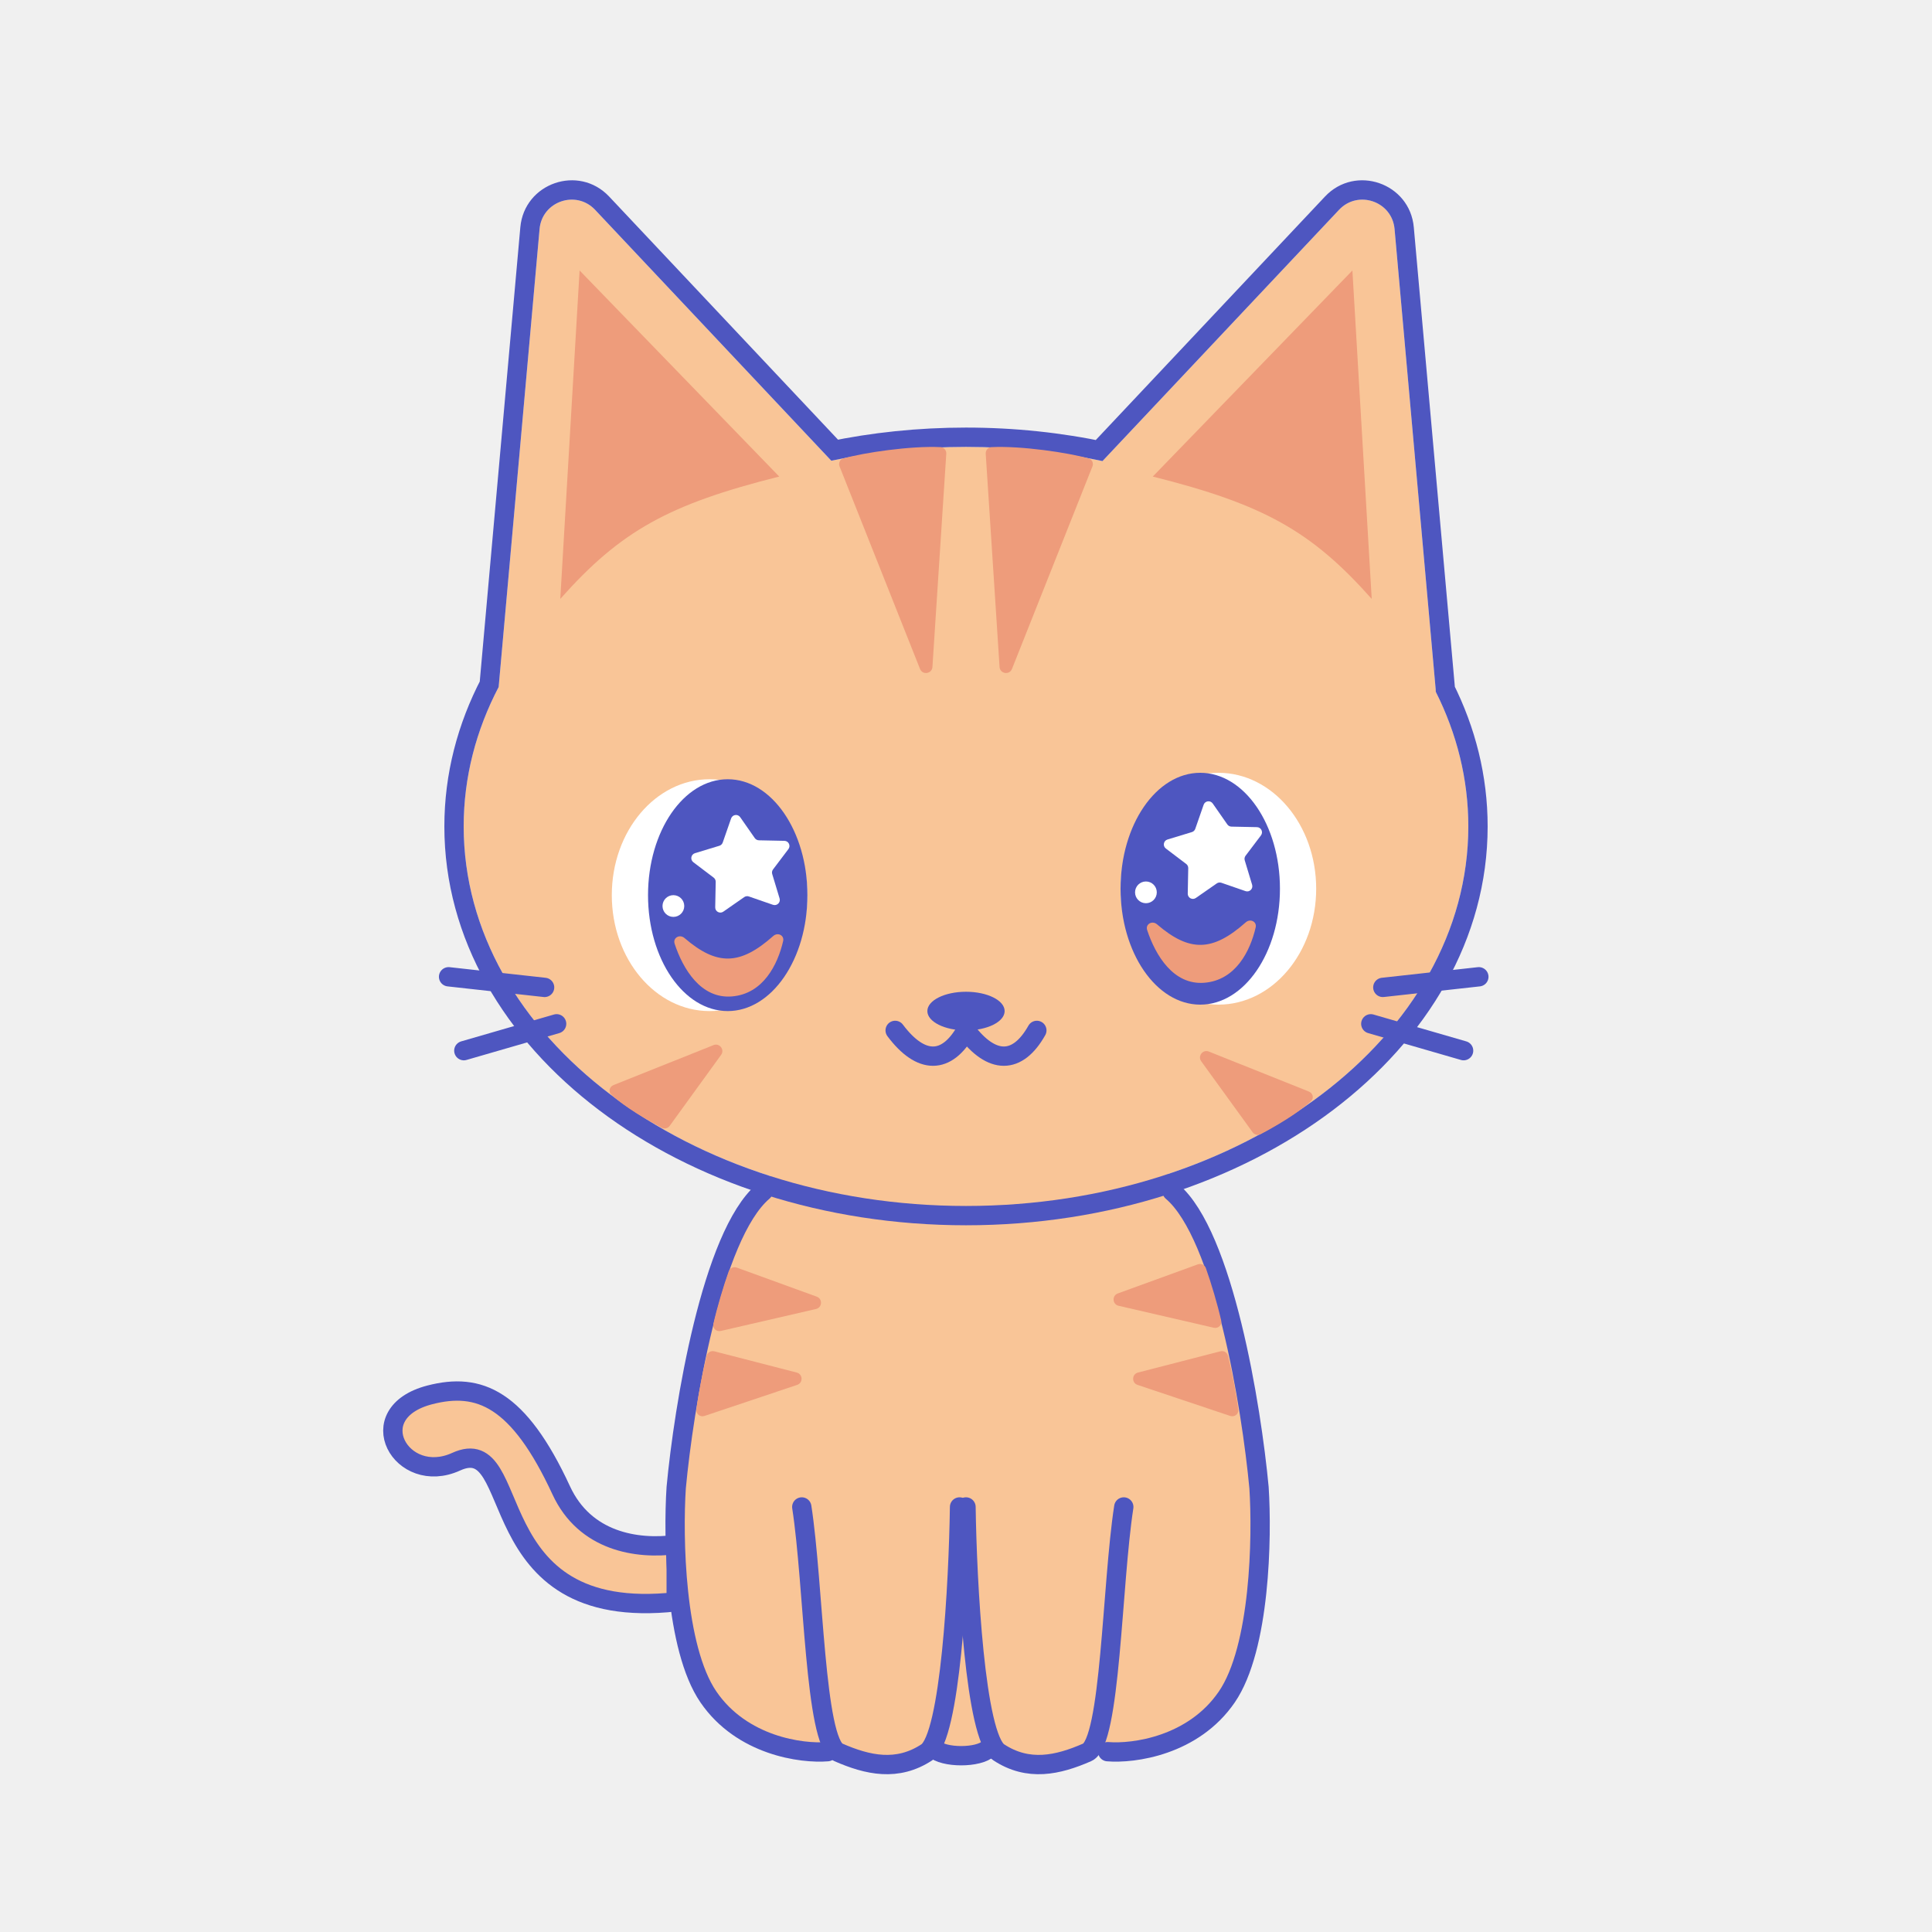
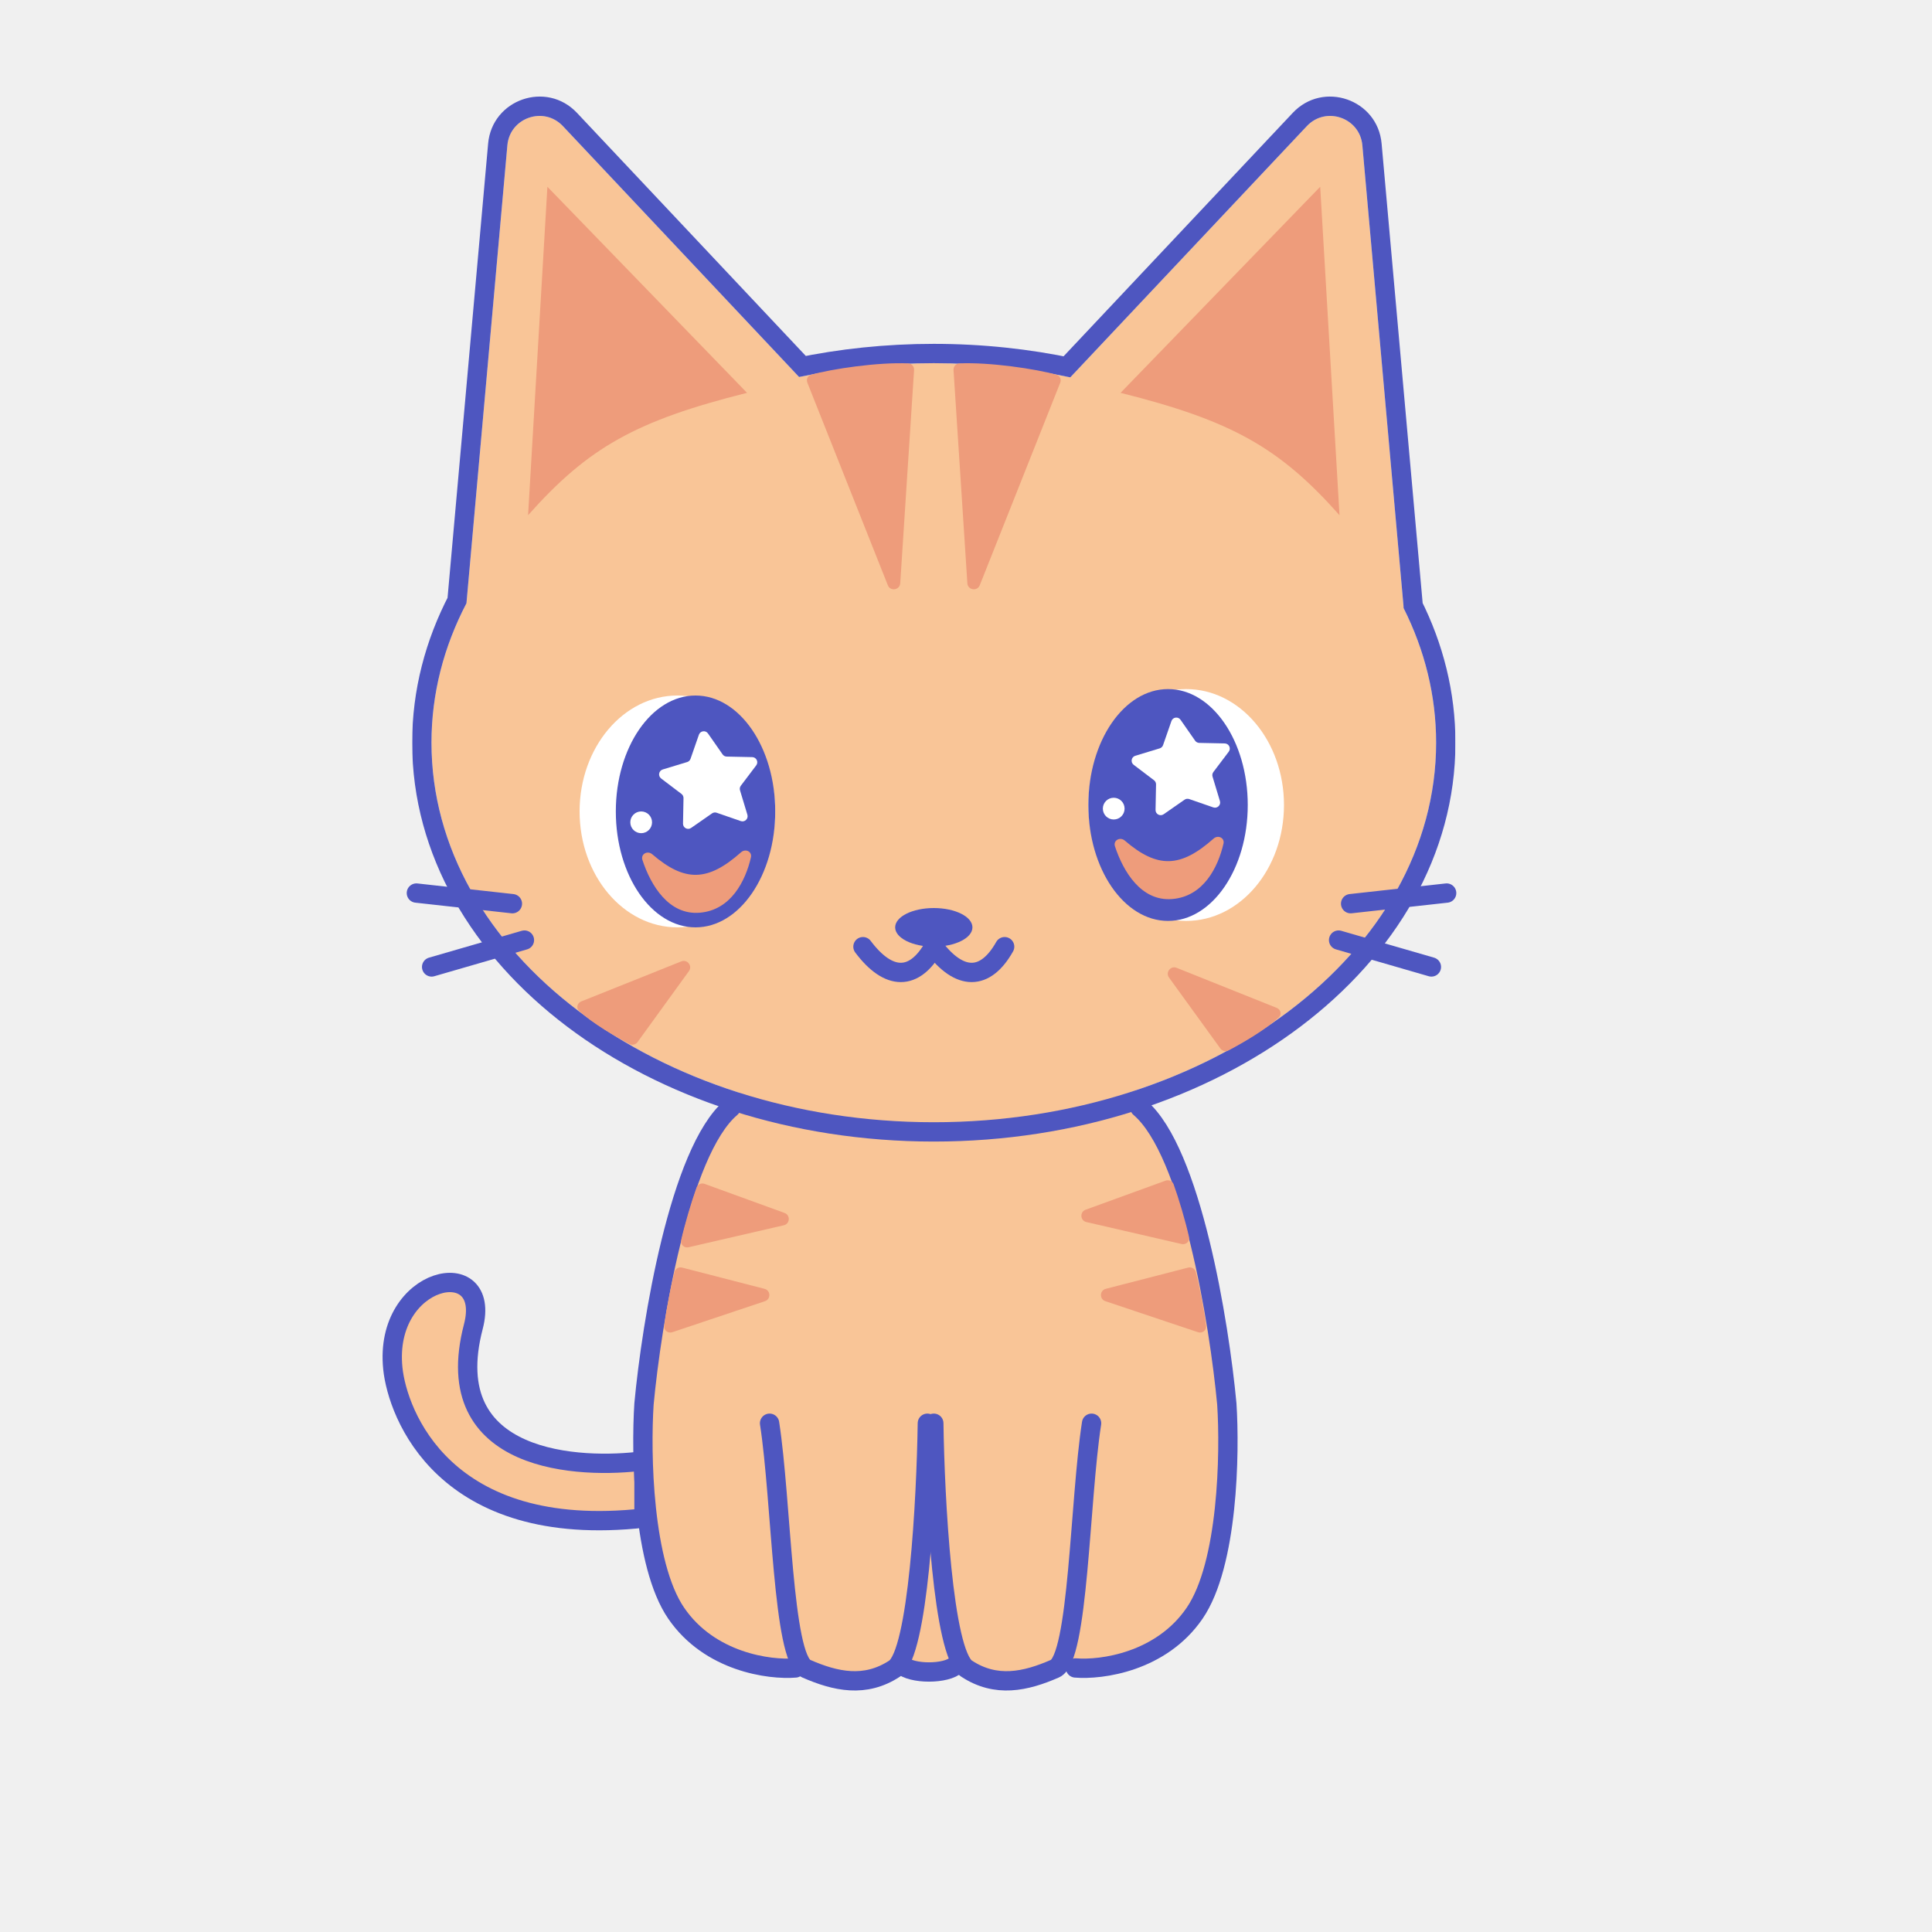
<svg xmlns="http://www.w3.org/2000/svg" width="300" height="300" viewBox="0 0 300 300" fill="none">
-   <path d="M87.149 231.423C90.824 239.369 98.879 240.649 105 239.826V248.723C73.888 252.183 81.671 222.031 70.827 226.974C62.317 230.853 55.838 219.414 66.747 216.594C74.398 214.617 80.518 217.089 87.149 231.423Z" fill="#F9C597" stroke="#4E56C0" stroke-width="3" stroke-linecap="round" />
-   <path d="M104.5 239.5C103.3 215.9 113.667 193.333 119 185L181.5 183C185 187.167 192.7 203.3 195.5 234.5C198.3 265.7 179.333 272.5 169.5 272C163 276 158 273.5 154.5 272C151.7 270.8 149.667 246.5 149 234.5C148.833 245.833 147.8 269.2 145 272C142.2 274.8 132.833 273.167 128.5 272C120.5 271.5 106 269 104.5 239.5Z" fill="#F9C597" />
-   <path d="M180.131 180H121.131C121.131 180 93.115 227.923 110.131 249.5C133 278.5 167.5 281 190.631 249.5C206.877 227.375 180.131 180 180.131 180Z" fill="#F9C597" />
-   <path d="M124.5 234C126.365 246.032 126.512 270.497 130.175 272.102C134.754 274.107 139.333 275.11 143.912 272.102C147.575 269.695 148.83 245.698 149 234" stroke="#4E56C0" stroke-width="3" stroke-linecap="round" />
-   <path d="M174.5 234C172.635 246.032 172.488 270.497 168.825 272.102C164.246 274.107 159.667 275.11 155.088 272.102C151.425 269.695 150.17 245.698 150 234" stroke="#4E56C0" stroke-width="3" stroke-linecap="round" />
-   <path d="M128.5 272C124.5 272.333 115.2 271.1 110 263.5C104.8 255.9 104.5 238.667 105 231C106.167 218.5 110.5 191.8 118.5 185" stroke="#4E56C0" stroke-width="3" stroke-linecap="round" />
-   <path d="M172 272C176 272.333 185.3 271.1 190.5 263.5C195.7 255.9 196 238.667 195.5 231C194.333 218.5 190 191.8 182 185" stroke="#4E56C0" stroke-width="3" stroke-linecap="round" />
-   <path d="M145 271.5C146.5 273 152 273 153.5 271.5" stroke="#4E56C0" stroke-width="3" stroke-linecap="round" />
-   <mask id="path-9-outside-1_2313_84" maskUnits="userSpaceOnUse" x="69" y="27" width="162" height="164" fill="black">
-     <rect fill="white" x="69" y="27" width="162" height="164" />
-     <path fill-rule="evenodd" clip-rule="evenodd" d="M207.926 32.579C210.883 29.438 216.163 31.265 216.547 35.562L222.93 107.016C222.942 107.151 222.947 107.286 222.948 107.419C226.213 113.917 228 120.964 228 128.327C228 160.875 193.078 187.261 150 187.261C106.922 187.261 72 160.875 72 128.327C72 120.683 73.925 113.379 77.431 106.677L83.784 35.562C84.168 31.265 89.448 29.438 92.405 32.579L129.081 71.537C135.738 70.14 142.754 69.394 150 69.394C157.346 69.394 164.455 70.161 171.194 71.596L207.926 32.579Z" />
+   <path d="M61 212.5C59.5 198 76.5 194.5 73.5 206C67.925 227.372 90.262 228.136 100 226.826V235.723C68.888 239.183 61.723 219.488 61 212.5Z" fill="#F9C597" stroke="#4E56C0" stroke-width="3" stroke-linecap="round" />
+   <path d="M99.5 226.5C98.3 202.9 108.667 180.333 114 172L176.5 170C180 174.167 187.7 190.3 190.5 221.5C193.3 252.7 174.333 259.5 164.5 259C158 263 153 260.5 149.5 259C146.7 257.8 144.667 233.5 144 221.5C143.833 232.833 142.8 256.2 140 259C137.2 261.8 127.833 260.167 123.5 259C115.5 258.5 101 256 99.5 226.5Z" fill="#F9C597" />
+   <path d="M175.131 167H116.131C116.131 167 88.115 214.923 105.131 236.5C128 265.5 162.5 268 185.631 236.5C201.877 214.375 175.131 167 175.131 167Z" fill="#F9C597" />
+   <path d="M119.5 221C121.365 233.032 121.512 257.497 125.175 259.102C129.754 261.107 134.333 262.11 138.912 259.102C142.575 256.695 143.83 232.698 144 221" stroke="#4E56C0" stroke-width="3" stroke-linecap="round" />
+   <path d="M169.5 221C167.635 233.032 167.488 257.497 163.825 259.102C159.246 261.107 154.667 262.11 150.088 259.102C146.425 256.695 145.17 232.698 145 221" stroke="#4E56C0" stroke-width="3" stroke-linecap="round" />
+   <path d="M123.5 259C119.5 259.333 110.2 258.1 105 250.5C99.8 242.9 99.5 225.667 100 218C101.167 205.5 105.5 178.8 113.5 172" stroke="#4E56C0" stroke-width="3" stroke-linecap="round" />
+   <path d="M167 259C171 259.333 180.3 258.1 185.5 250.5C190.7 242.9 191 225.667 190.5 218C189.333 205.5 185 178.8 177 172" stroke="#4E56C0" stroke-width="3" stroke-linecap="round" />
+   <path d="M140 258.5C141.5 260 147 260 148.5 258.5" stroke="#4E56C0" stroke-width="3" stroke-linecap="round" />
+   <mask id="path-9-outside-1_2471_287" maskUnits="userSpaceOnUse" x="64" y="14" width="162" height="164" fill="black">
+     <rect fill="white" x="64" y="14" width="162" height="164" />
+     <path fill-rule="evenodd" clip-rule="evenodd" d="M202.926 19.58C205.883 16.439 211.163 18.265 211.547 22.562L217.93 94.015C217.942 94.151 217.947 94.286 217.948 94.419C221.212 100.917 223 107.964 223 115.327C223 147.875 188.078 174.26 145 174.26C101.922 174.26 67 147.875 67 115.327C67 107.683 68.925 100.378 72.431 93.676L78.784 22.562C79.168 18.265 84.448 16.439 87.405 19.58L124.081 58.538C130.738 57.141 137.754 56.394 145 56.394C152.346 56.394 159.455 57.162 166.194 58.596L202.926 19.58Z" />
  </mask>
-   <path fill-rule="evenodd" clip-rule="evenodd" d="M207.926 32.579C210.883 29.438 216.163 31.265 216.547 35.562L222.93 107.016C222.942 107.151 222.947 107.286 222.948 107.419C226.213 113.917 228 120.964 228 128.327C228 160.875 193.078 187.261 150 187.261C106.922 187.261 72 160.875 72 128.327C72 120.683 73.925 113.379 77.431 106.677L83.784 35.562C84.168 31.265 89.448 29.438 92.405 32.579L129.081 71.537C135.738 70.14 142.754 69.394 150 69.394C157.346 69.394 164.455 70.161 171.194 71.596L207.926 32.579Z" fill="#F9C597" />
-   <path d="M207.926 32.579L210.11 34.636V34.636L207.926 32.579ZM216.547 35.562L219.535 35.295L219.535 35.294L216.547 35.562ZM222.93 107.016L225.918 106.749V106.749L222.93 107.016ZM222.948 107.419L219.948 107.453L219.956 108.146L220.267 108.766L222.948 107.419ZM228 128.327L231 128.327V128.327H228ZM72 128.327H69V128.327L72 128.327ZM77.431 106.677L80.089 108.067L80.366 107.538L80.419 106.944L77.431 106.677ZM83.784 35.562L80.796 35.294L80.796 35.295L83.784 35.562ZM92.405 32.579L94.59 30.523L94.59 30.523L92.405 32.579ZM129.081 71.537L126.897 73.594L128.05 74.819L129.697 74.473L129.081 71.537ZM171.194 71.596L170.57 74.53L172.221 74.882L173.379 73.652L171.194 71.596ZM207.926 32.579L210.11 34.636C211.293 33.379 213.405 34.11 213.559 35.829L216.547 35.562L219.535 35.294C218.92 28.42 210.473 25.497 205.741 30.523L207.926 32.579ZM216.547 35.562L213.559 35.828L219.942 107.283L222.93 107.016L225.918 106.749L219.535 35.295L216.547 35.562ZM222.93 107.016L219.942 107.283C219.945 107.317 219.947 107.369 219.948 107.453L222.948 107.419L225.948 107.385C225.946 107.203 225.939 106.986 225.918 106.749L222.93 107.016ZM222.948 107.419L220.267 108.766C223.335 114.872 225 121.461 225 128.327H228H231C231 120.468 229.09 112.961 225.629 106.072L222.948 107.419ZM228 128.327L225 128.327C225 143.455 216.892 157.371 203.346 167.606C189.798 177.842 170.948 184.261 150 184.261V187.261V190.261C172.131 190.261 192.28 183.487 206.963 172.393C221.647 161.298 231 145.748 231 128.327L228 128.327ZM150 187.261V184.261C129.052 184.261 110.202 177.842 96.654 167.606C83.108 157.371 75 143.455 75 128.327L72 128.327L69 128.327C69 145.748 78.353 161.298 93.037 172.393C107.72 183.487 127.869 190.261 150 190.261V187.261ZM72 128.327H75C75 121.199 76.793 114.369 80.089 108.067L77.431 106.677L74.772 105.286C71.058 112.389 69 120.167 69 128.327H72ZM77.431 106.677L80.419 106.944L86.772 35.828L83.784 35.562L80.796 35.295L74.443 106.41L77.431 106.677ZM83.784 35.562L86.772 35.829C86.926 34.11 89.038 33.379 90.221 34.636L92.405 32.579L94.59 30.523C89.858 25.497 81.411 28.42 80.796 35.294L83.784 35.562ZM92.405 32.579L90.221 34.636L126.897 73.594L129.081 71.537L131.265 69.481L94.59 30.523L92.405 32.579ZM129.081 71.537L129.697 74.473C136.151 73.119 142.96 72.394 150 72.394V69.394V66.394C142.548 66.394 135.326 67.161 128.465 68.601L129.081 71.537ZM150 69.394V72.394C157.138 72.394 164.037 73.14 170.57 74.53L171.194 71.596L171.819 68.661C164.873 67.183 157.555 66.394 150 66.394V69.394ZM171.194 71.596L173.379 73.652L210.11 34.636L207.926 32.579L205.741 30.523L169.01 69.539L171.194 71.596Z" fill="#4E56C0" mask="url(#path-9-outside-1_2313_84)" />
-   <ellipse cx="110.188" cy="139" rx="15.188" ry="18" fill="white" />
-   <ellipse cx="113" cy="139" rx="12.375" ry="18" fill="#4E56C0" />
-   <path d="M113.526 127.087C113.74 126.47 114.564 126.356 114.937 126.892L117.203 130.14C117.35 130.35 117.587 130.477 117.843 130.482L121.803 130.564C122.456 130.577 122.819 131.325 122.425 131.846L120.036 135.005C119.881 135.209 119.834 135.474 119.908 135.719L121.054 139.51C121.243 140.135 120.644 140.711 120.027 140.498L116.284 139.202C116.043 139.118 115.776 139.155 115.566 139.301L112.314 141.563C111.778 141.936 111.045 141.544 111.058 140.891L111.134 136.931C111.139 136.675 111.021 136.433 110.817 136.278L107.661 133.885C107.141 133.49 107.287 132.672 107.912 132.482L111.702 131.331C111.946 131.256 112.141 131.069 112.225 130.828L113.526 127.087Z" fill="white" />
-   <path d="M113.643 154.727C108.832 155.116 106.053 150.477 104.756 146.541C104.452 145.616 105.547 145.019 106.286 145.654C111.356 150.01 114.933 149.903 120.072 145.34C120.763 144.727 121.814 145.231 121.606 146.131C120.766 149.774 118.511 154.334 113.643 154.727Z" fill="#EE9C7B" />
-   <circle cx="104.562" cy="140.688" r="1.688" fill="white" />
-   <ellipse cx="189.188" cy="138" rx="15.188" ry="18" fill="white" />
-   <ellipse cx="186.375" cy="138" rx="12.375" ry="18" fill="#4E56C0" />
-   <path d="M186.901 124.962C187.115 124.345 187.939 124.231 188.312 124.767L190.578 128.015C190.725 128.225 190.962 128.352 191.218 128.357L195.178 128.439C195.831 128.452 196.194 129.2 195.8 129.721L193.411 132.88C193.256 133.084 193.209 133.349 193.283 133.594L194.429 137.385C194.618 138.01 194.019 138.586 193.402 138.373L189.659 137.077C189.418 136.993 189.151 137.03 188.941 137.176L185.689 139.438C185.153 139.811 184.42 139.419 184.433 138.766L184.509 134.806C184.514 134.55 184.396 134.308 184.192 134.153L181.036 131.76C180.516 131.365 180.662 130.547 181.287 130.357L185.077 129.206C185.321 129.131 185.516 128.944 185.6 128.703L186.901 124.962Z" fill="white" />
-   <path d="M187.018 152.602C182.207 152.991 179.428 148.352 178.131 144.416C177.827 143.491 178.922 142.894 179.661 143.529C184.731 147.885 188.308 147.778 193.447 143.215C194.138 142.602 195.189 143.106 194.981 144.006C194.141 147.649 191.886 152.209 187.018 152.602Z" fill="#EE9C7B" />
-   <circle cx="177.938" cy="138.563" r="1.688" fill="white" />
-   <ellipse cx="150" cy="157" rx="6" ry="3" fill="#4E56C0" />
-   <path d="M139 160C143 165.333 147 165.333 150 160" stroke="#4E56C0" stroke-width="3" stroke-linecap="round" />
-   <path d="M150 160C154 165.333 158 165.333 161 160" stroke="#4E56C0" stroke-width="3" stroke-linecap="round" />
-   <line x1="69.656" y1="151.674" x2="84.565" y2="153.323" stroke="#4E56C0" stroke-width="3" stroke-linecap="round" />
-   <line x1="72.024" y1="163.147" x2="86.432" y2="158.976" stroke="#4E56C0" stroke-width="3" stroke-linecap="round" />
-   <line x1="1.5" y1="-1.5" x2="16.5" y2="-1.5" transform="matrix(-0.993942 0.109908 0.109908 0.993942 231.29 153)" stroke="#4E56C0" stroke-width="3" stroke-linecap="round" />
-   <line x1="1.5" y1="-1.5" x2="16.5" y2="-1.5" transform="matrix(-0.960565 -0.278055 -0.278055 0.960565 228.29 165.005)" stroke="#4E56C0" stroke-width="3" stroke-linecap="round" />
-   <path d="M87 93L90 42L121 74C103.837 78.303 96.369 82.444 87 93Z" fill="#EE9C7B" />
-   <path d="M213 93L210 42L179 74C196.163 78.303 203.631 82.444 213 93Z" fill="#EE9C7B" />
-   <path d="M146.037 69.43C141.416 69.208 134.118 70.286 130.945 71.189C130.414 71.339 130.165 71.915 130.368 72.427L142.861 103.873C143.254 104.864 144.719 104.633 144.788 103.569L146.937 70.464C146.972 69.926 146.575 69.456 146.037 69.43Z" fill="#EE9C7B" />
-   <path d="M153.963 69.43C158.584 69.207 165.882 70.286 169.055 71.188C169.586 71.339 169.835 71.914 169.632 72.427L157.139 103.872C156.746 104.863 155.281 104.632 155.212 103.568L153.063 70.463C153.028 69.925 153.425 69.456 153.963 69.43Z" fill="#EE9C7B" />
-   <path d="M102.747 175.114C100.705 174.043 97.052 171.958 94.925 169.979C94.433 169.522 94.629 168.749 95.251 168.499L110.793 162.283C111.723 161.911 112.562 162.986 111.974 163.798L103.998 174.812C103.711 175.209 103.18 175.341 102.747 175.114Z" fill="#EE9C7B" />
-   <path d="M195.753 176.114C197.795 175.043 201.448 172.958 203.575 170.979C204.067 170.522 203.872 169.749 203.248 169.499L187.707 163.283C186.777 162.911 185.938 163.986 186.526 164.798L194.502 175.812C194.789 176.209 195.32 176.341 195.753 176.114Z" fill="#EE9C7B" />
-   <path d="M113.158 197.404C112.347 199.653 111.298 203.199 110.772 205.569C110.62 206.255 111.237 206.83 111.921 206.672L126.708 203.26C127.679 203.036 127.761 201.686 126.825 201.345L114.41 196.831C113.903 196.647 113.341 196.897 113.158 197.404Z" fill="#EE9C7B" />
-   <path d="M109.733 210.522C109.142 212.839 108.439 216.469 108.144 218.879C108.059 219.576 108.728 220.089 109.394 219.866L123.784 215.045C124.728 214.729 124.68 213.377 123.716 213.129L110.924 209.831C110.401 209.696 109.866 209.999 109.733 210.522Z" fill="#EE9C7B" />
-   <path d="M190.688 210.522C191.279 212.839 191.981 216.469 192.276 218.879C192.362 219.576 191.693 220.089 191.026 219.866L176.637 215.045C175.692 214.729 175.74 213.377 176.705 213.129L189.496 209.831C190.019 209.696 190.554 209.999 190.688 210.522Z" fill="#EE9C7B" />
-   <path d="M187.242 196.904C188.053 199.153 189.102 202.699 189.628 205.069C189.78 205.755 189.163 206.33 188.479 206.172L173.692 202.76C172.722 202.536 172.639 201.186 173.575 200.845L185.99 196.331C186.497 196.147 187.059 196.397 187.242 196.904Z" fill="#EE9C7B" />
+   <path fill-rule="evenodd" clip-rule="evenodd" d="M202.926 19.58C205.883 16.439 211.163 18.265 211.547 22.562L217.93 94.015C217.942 94.151 217.947 94.286 217.948 94.419C221.212 100.917 223 107.964 223 115.327C223 147.875 188.078 174.26 145 174.26C101.922 174.26 67 147.875 67 115.327C67 107.683 68.925 100.378 72.431 93.676L78.784 22.562C79.168 18.265 84.448 16.439 87.405 19.58L124.081 58.538C130.738 57.141 137.754 56.394 145 56.394C152.346 56.394 159.455 57.162 166.194 58.596L202.926 19.58Z" fill="#F9C597" />
+   <path d="M202.926 19.58L205.11 21.636V21.636L202.926 19.58ZM211.547 22.562L214.535 22.295V22.295L211.547 22.562ZM217.93 94.015L214.942 94.282V94.282L217.93 94.015ZM217.948 94.419L214.948 94.453L214.956 95.147L215.267 95.766L217.948 94.419ZM223 115.327H226V115.327L223 115.327ZM67 115.327L64 115.327V115.327H67ZM72.431 93.676L75.089 95.067L75.366 94.538L75.419 93.943L72.431 93.676ZM78.784 22.562L81.772 22.829L81.772 22.829L78.784 22.562ZM87.405 19.58L89.59 17.523L89.59 17.523L87.405 19.58ZM124.081 58.538L121.897 60.594L123.05 61.819L124.697 61.474L124.081 58.538ZM166.194 58.596L165.57 61.531L167.221 61.882L168.379 60.653L166.194 58.596ZM202.926 19.58L205.11 21.636C206.293 20.38 208.405 21.11 208.559 22.829L211.547 22.562L214.535 22.295C213.921 15.42 205.472 12.498 200.741 17.523L202.926 19.58ZM211.547 22.562L208.559 22.829L214.942 94.282L217.93 94.015L220.918 93.748L214.535 22.295L211.547 22.562ZM217.93 94.015L214.942 94.282C214.945 94.316 214.947 94.369 214.948 94.453L217.948 94.419L220.948 94.386C220.946 94.204 220.939 93.986 220.918 93.748L217.93 94.015ZM217.948 94.419L215.267 95.766C218.335 101.873 220 108.461 220 115.327L223 115.327L226 115.327C226 107.467 224.09 99.962 220.629 93.073L217.948 94.419ZM223 115.327H220C220 130.454 211.892 144.371 198.346 154.605C184.798 164.841 165.948 171.26 145 171.26V174.26V177.26C167.131 177.26 187.28 170.486 201.963 159.393C216.647 148.298 226 132.747 226 115.327H223ZM145 174.26V171.26C124.052 171.26 105.202 164.841 91.654 154.605C78.108 144.371 70 130.454 70 115.327H67H64C64 132.747 73.353 148.298 88.037 159.393C102.72 170.486 122.869 177.26 145 177.26V174.26ZM67 115.327L70 115.327C70 108.199 71.793 101.369 75.089 95.067L72.431 93.676L69.772 92.286C66.058 99.388 64 107.167 64 115.327L67 115.327ZM72.431 93.676L75.419 93.943L81.772 22.829L78.784 22.562L75.796 22.295L69.443 93.409L72.431 93.676ZM78.784 22.562L81.772 22.829C81.926 21.11 84.038 20.38 85.221 21.636L87.405 19.58L89.59 17.523C84.859 12.498 76.41 15.42 75.796 22.295L78.784 22.562ZM87.405 19.58L85.221 21.636L121.897 60.594L124.081 58.538L126.265 56.481L89.59 17.523L87.405 19.58ZM124.081 58.538L124.697 61.474C131.151 60.12 137.959 59.394 145 59.394V56.394V53.394C137.548 53.394 130.326 54.162 123.465 55.602L124.081 58.538ZM145 56.394V59.394C152.138 59.394 159.037 60.14 165.57 61.531L166.194 58.596L166.819 55.662C159.873 54.184 152.555 53.394 145 53.394V56.394ZM166.194 58.596L168.379 60.653L205.11 21.636L202.926 19.58L200.741 17.523L164.01 56.54L166.194 58.596Z" fill="#4E56C0" mask="url(#path-9-outside-1_2471_287)" />
+   <ellipse cx="105.188" cy="126" rx="15.188" ry="18" fill="white" />
+   <ellipse cx="108" cy="126" rx="12.375" ry="18" fill="#4E56C0" />
+   <path d="M108.526 114.087C108.74 113.47 109.564 113.356 109.937 113.892L112.203 117.14C112.35 117.35 112.587 117.477 112.843 117.482L116.803 117.564C117.456 117.577 117.819 118.325 117.425 118.846L115.036 122.005C114.881 122.209 114.834 122.474 114.908 122.719L116.054 126.51C116.243 127.135 115.644 127.711 115.027 127.498L111.284 126.202C111.043 126.118 110.776 126.155 110.566 126.301L107.314 128.563C106.778 128.936 106.045 128.544 106.058 127.891L106.134 123.931C106.139 123.675 106.021 123.433 105.817 123.278L102.661 120.885C102.141 120.49 102.287 119.672 102.912 119.482L106.702 118.331C106.946 118.256 107.141 118.069 107.225 117.828L108.526 114.087Z" fill="white" />
+   <path d="M108.643 141.727C103.832 142.116 101.053 137.477 99.757 133.541C99.452 132.616 100.547 132.019 101.286 132.654C106.356 137.01 109.933 136.903 115.072 132.34C115.763 131.727 116.814 132.231 116.606 133.131C115.766 136.774 113.511 141.333 108.643 141.727Z" fill="#EE9C7B" />
+   <circle cx="99.562" cy="127.688" r="1.688" fill="white" />
+   <ellipse cx="184.188" cy="125" rx="15.188" ry="18" fill="white" />
+   <ellipse cx="181.375" cy="125" rx="12.375" ry="18" fill="#4E56C0" />
+   <path d="M181.901 111.962C182.115 111.345 182.939 111.231 183.312 111.767L185.578 115.015C185.725 115.225 185.962 115.352 186.218 115.357L190.178 115.439C190.831 115.452 191.194 116.2 190.8 116.721L188.411 119.88C188.256 120.084 188.209 120.349 188.283 120.594L189.429 124.385C189.618 125.01 189.019 125.586 188.402 125.373L184.659 124.077C184.418 123.993 184.151 124.03 183.941 124.176L180.689 126.438C180.153 126.811 179.42 126.419 179.433 125.766L179.509 121.806C179.514 121.55 179.396 121.308 179.192 121.153L176.036 118.76C175.516 118.365 175.662 117.547 176.287 117.357L180.077 116.206C180.321 116.131 180.516 115.944 180.6 115.703L181.901 111.962Z" fill="white" />
+   <path d="M182.018 139.602C177.207 139.991 174.428 135.352 173.131 131.416C172.827 130.491 173.922 129.894 174.661 130.529C179.731 134.885 183.308 134.778 188.447 130.215C189.138 129.602 190.189 130.106 189.981 131.006C189.141 134.649 186.886 139.208 182.018 139.602Z" fill="#EE9C7B" />
+   <circle cx="172.938" cy="125.562" r="1.688" fill="white" />
+   <ellipse cx="145" cy="144" rx="6" ry="3" fill="#4E56C0" />
+   <path d="M134 147C138 152.333 142 152.333 145 147" stroke="#4E56C0" stroke-width="3" stroke-linecap="round" />
+   <path d="M145 147C149 152.333 153 152.333 156 147" stroke="#4E56C0" stroke-width="3" stroke-linecap="round" />
+   <line x1="64.656" y1="138.674" x2="79.565" y2="140.323" stroke="#4E56C0" stroke-width="3" stroke-linecap="round" />
+   <line x1="67.024" y1="150.147" x2="81.432" y2="145.976" stroke="#4E56C0" stroke-width="3" stroke-linecap="round" />
+   <line x1="1.5" y1="-1.5" x2="16.5" y2="-1.5" transform="matrix(-0.993942 0.109908 0.109908 0.993942 226.29 140)" stroke="#4E56C0" stroke-width="3" stroke-linecap="round" />
+   <line x1="1.5" y1="-1.5" x2="16.5" y2="-1.5" transform="matrix(-0.960565 -0.278055 -0.278055 0.960565 223.29 152.005)" stroke="#4E56C0" stroke-width="3" stroke-linecap="round" />
+   <path d="M82 80L85 29L116 61C98.837 65.303 91.369 69.444 82 80Z" fill="#EE9C7B" />
+   <path d="M208 80L205 29L174 61C191.163 65.303 198.631 69.444 208 80Z" fill="#EE9C7B" />
+   <path d="M141.037 56.431C136.416 56.208 129.118 57.287 125.945 58.189C125.414 58.34 125.165 58.915 125.368 59.427L137.861 90.873C138.254 91.864 139.719 91.633 139.788 90.569L141.937 57.464C141.972 56.926 141.575 56.456 141.037 56.431Z" fill="#EE9C7B" />
+   <path d="M148.963 56.43C153.584 56.207 160.882 57.286 164.055 58.188C164.586 58.339 164.835 58.914 164.632 59.427L152.139 90.873C151.746 91.864 150.281 91.632 150.212 90.568L148.063 57.463C148.028 56.926 148.425 56.456 148.963 56.43Z" fill="#EE9C7B" />
+   <path d="M97.747 162.114C95.705 161.043 92.052 158.958 89.925 156.979C89.433 156.522 89.629 155.749 90.251 155.5L105.793 149.283C106.723 148.911 107.562 149.987 106.974 150.798L98.998 161.813C98.711 162.209 98.18 162.341 97.747 162.114Z" fill="#EE9C7B" />
+   <path d="M190.753 163.114C192.795 162.043 196.448 159.958 198.575 157.979C199.067 157.522 198.872 156.749 198.248 156.5L182.707 150.283C181.777 149.911 180.938 150.987 181.526 151.798L189.502 162.813C189.789 163.209 190.32 163.341 190.753 163.114Z" fill="#EE9C7B" />
+   <path d="M108.158 184.404C107.347 186.653 106.298 190.199 105.772 192.569C105.62 193.255 106.237 193.83 106.921 193.672L121.708 190.26C122.679 190.036 122.761 188.686 121.825 188.345L109.41 183.831C108.903 183.647 108.341 183.897 108.158 184.404Z" fill="#EE9C7B" />
+   <path d="M104.733 197.522C104.142 199.839 103.439 203.469 103.144 205.879C103.059 206.576 103.728 207.089 104.394 206.866L118.784 202.045C119.728 201.729 119.68 200.377 118.716 200.129L105.924 196.831C105.401 196.696 104.866 196.999 104.733 197.522Z" fill="#EE9C7B" />
+   <path d="M185.688 197.522C186.279 199.839 186.981 203.469 187.276 205.879C187.362 206.576 186.693 207.089 186.026 206.866L171.637 202.045C170.692 201.729 170.74 200.377 171.705 200.129L184.496 196.831C185.019 196.696 185.554 196.999 185.688 197.522Z" fill="#EE9C7B" />
+   <path d="M182.242 183.904C183.053 186.153 184.102 189.699 184.628 192.069C184.78 192.755 184.163 193.33 183.479 193.172L168.692 189.76C167.722 189.536 167.639 188.186 168.575 187.845L180.99 183.331C181.497 183.147 182.059 183.397 182.242 183.904Z" fill="#EE9C7B" />
</svg>
